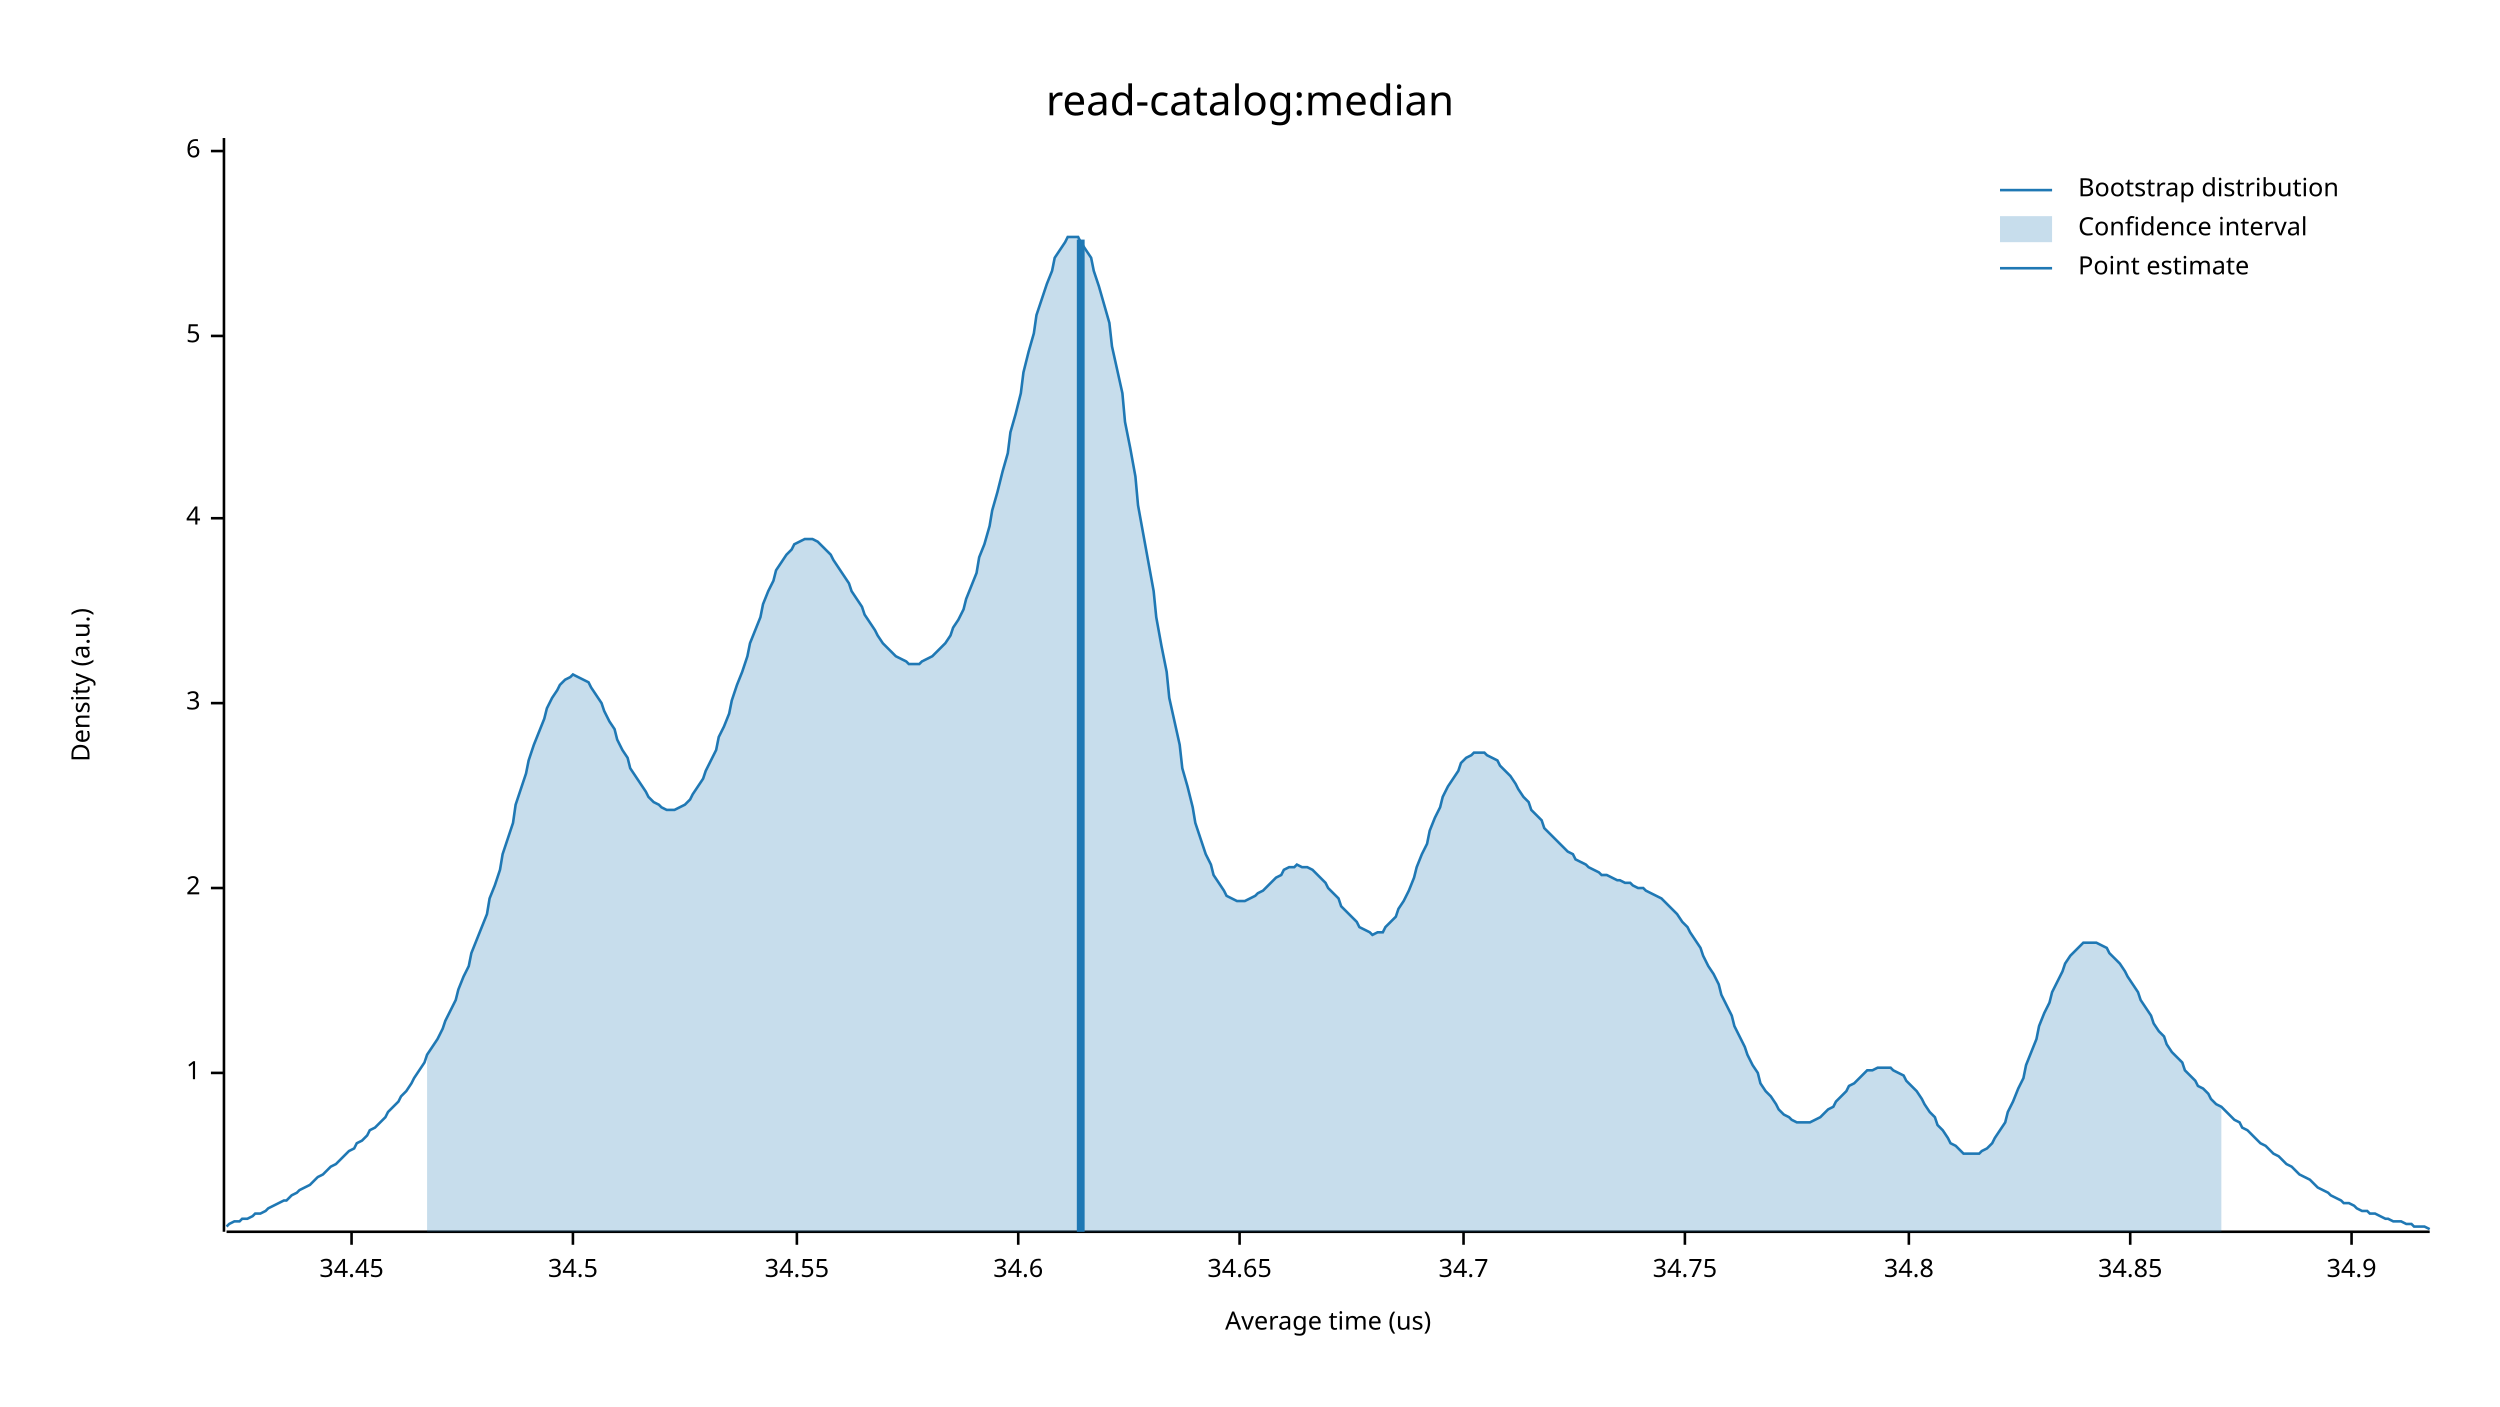
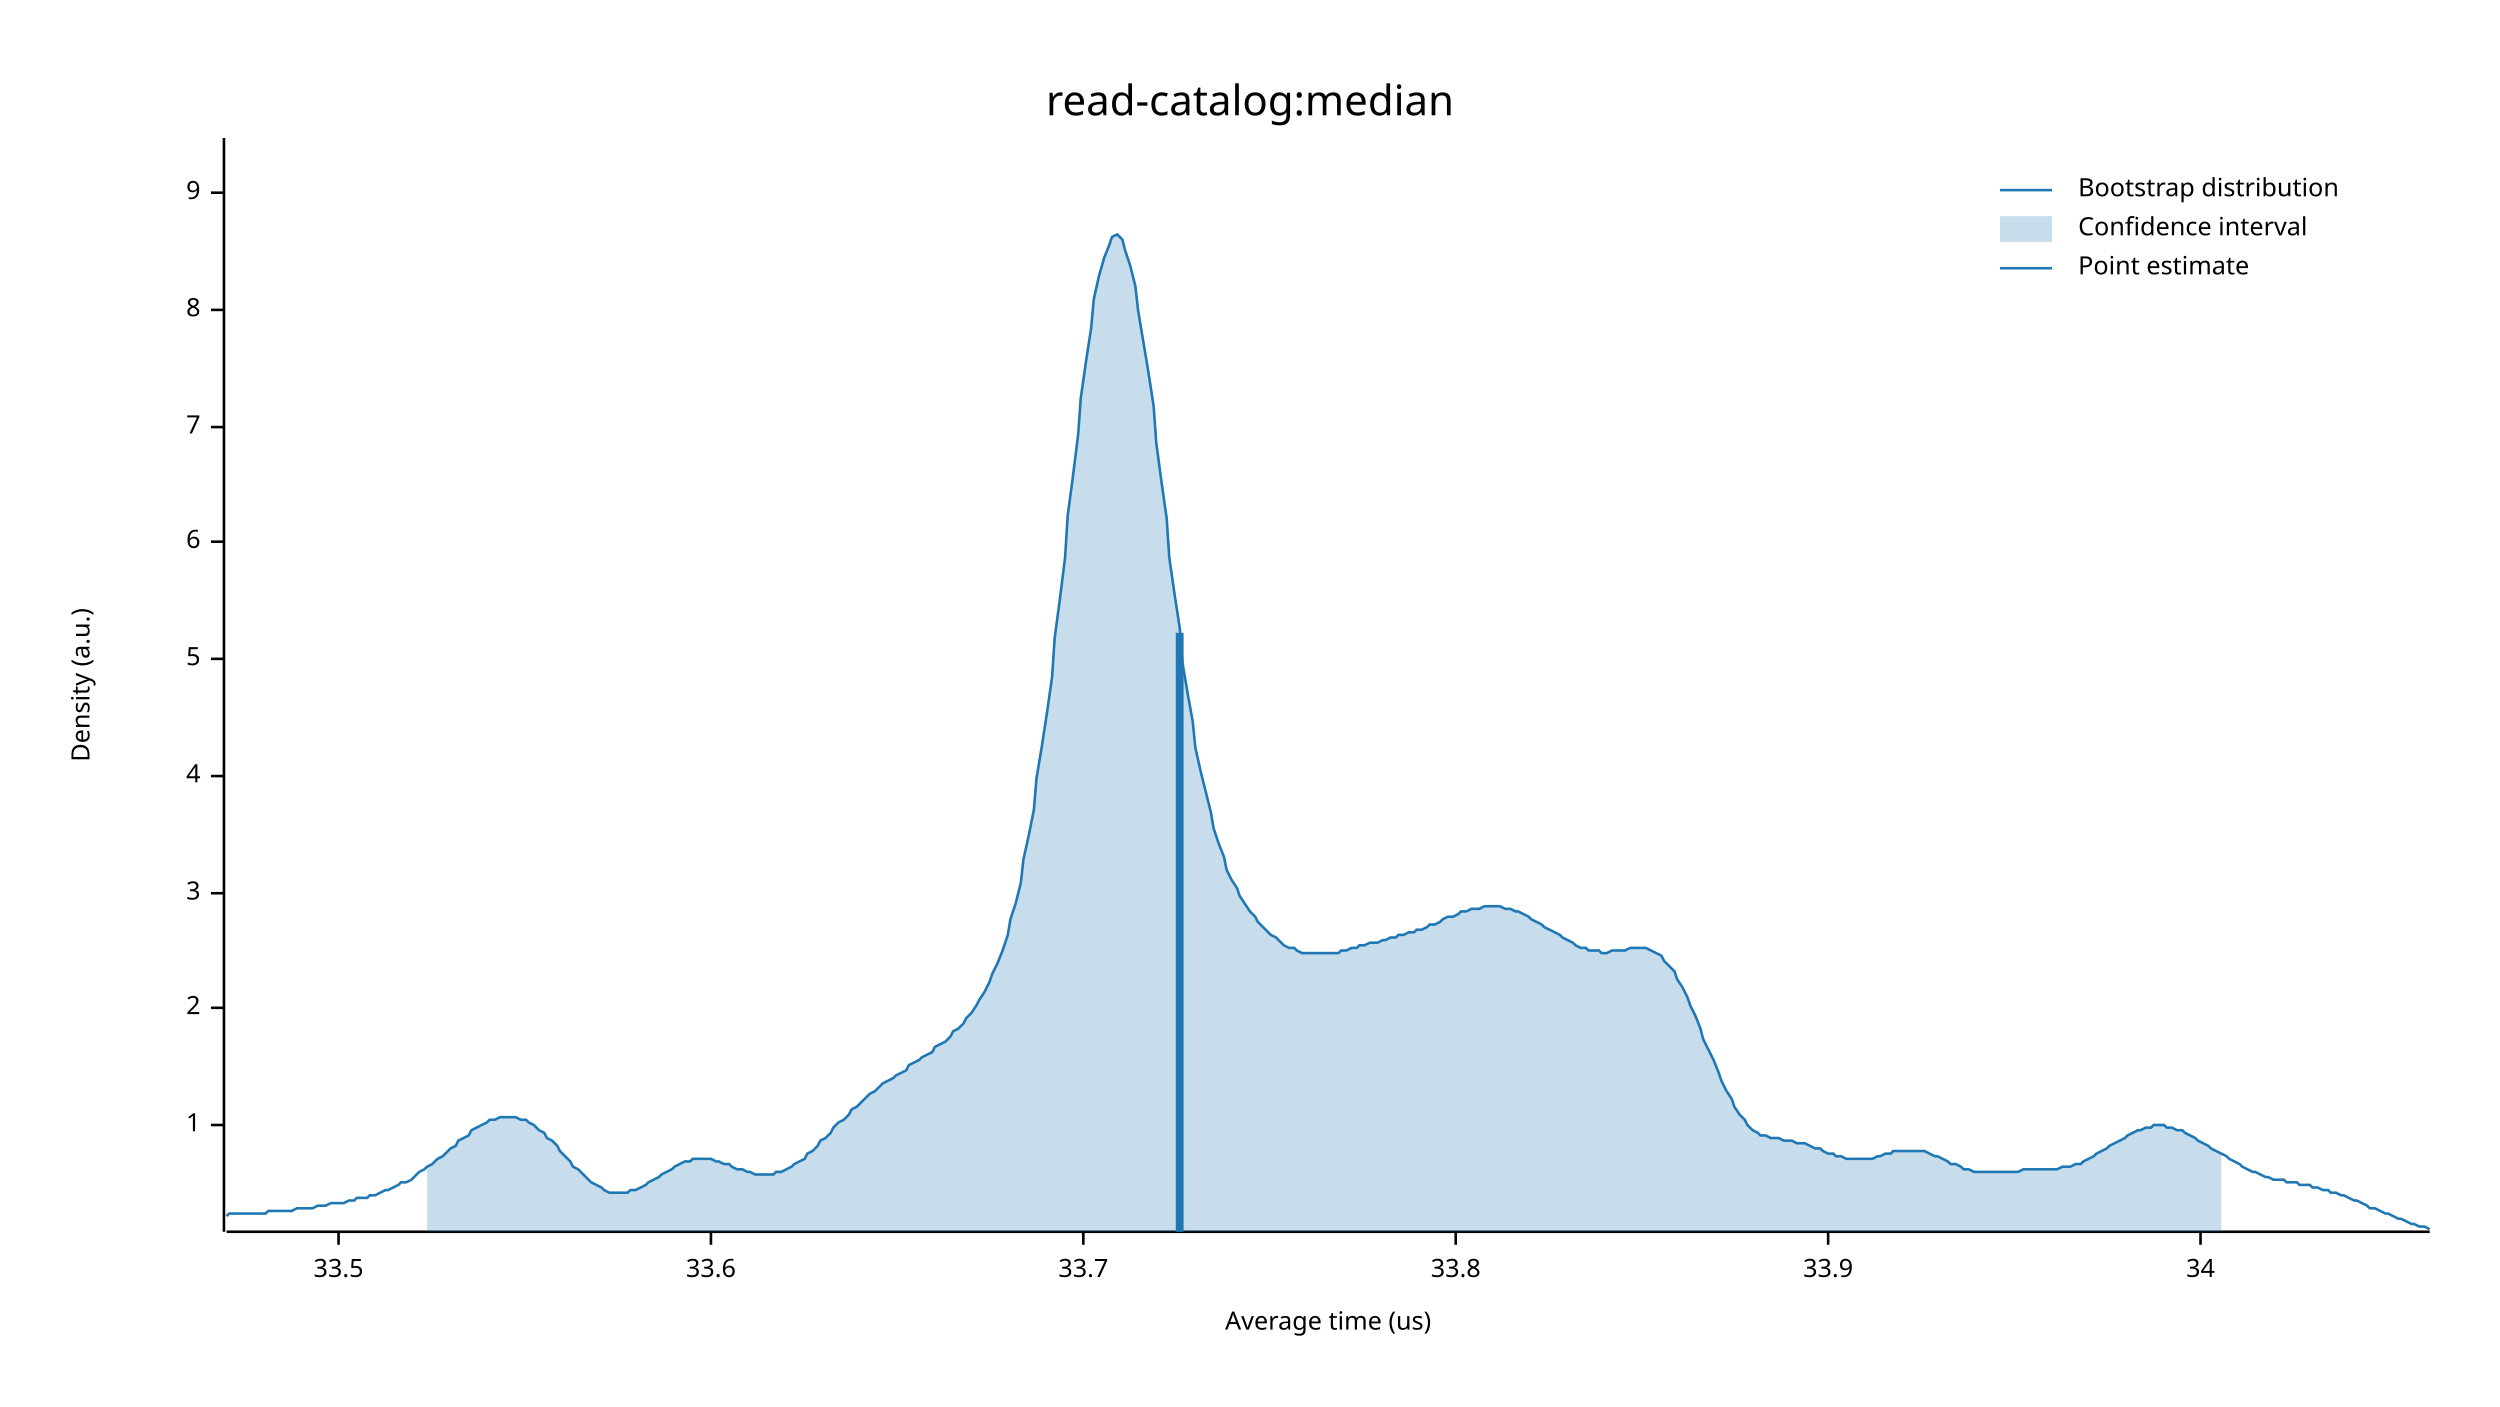
<svg xmlns="http://www.w3.org/2000/svg" width="960" height="540" viewBox="0 0 960 540">
  <text x="480" y="32" dy="0.76em" text-anchor="middle" font-family="sans-serif" font-size="16.129" opacity="1" fill="#000000">
read-catalog:median
</text>
  <text x="27" y="263" dy="0.76em" text-anchor="middle" font-family="sans-serif" font-size="9.677" opacity="1" fill="#000000" transform="rotate(270, 27, 263)">
Density (a.u.)
</text>
  <text x="510" y="513" dy="-0.5ex" text-anchor="middle" font-family="sans-serif" font-size="9.677" opacity="1" fill="#000000">
Average time (us)
</text>
  <polyline fill="none" opacity="1" stroke="#000000" stroke-width="1" points="86,53 86,473 " />
-   <text x="77" y="412" dy="0.5ex" text-anchor="end" font-family="sans-serif" font-size="9.677" opacity="1" fill="#000000">
+   <text x="77" y="432" dy="0.5ex" text-anchor="end" font-family="sans-serif" font-size="9.677" opacity="1" fill="#000000">
1
</text>
-   <polyline fill="none" opacity="1" stroke="#000000" stroke-width="1" points="81,412 86,412 " />
-   <text x="77" y="341" dy="0.5ex" text-anchor="end" font-family="sans-serif" font-size="9.677" opacity="1" fill="#000000">
+   <polyline fill="none" opacity="1" stroke="#000000" stroke-width="1" points="81,432 86,432 " />
+   <text x="77" y="387" dy="0.5ex" text-anchor="end" font-family="sans-serif" font-size="9.677" opacity="1" fill="#000000">
2
</text>
-   <polyline fill="none" opacity="1" stroke="#000000" stroke-width="1" points="81,341 86,341 " />
-   <text x="77" y="270" dy="0.5ex" text-anchor="end" font-family="sans-serif" font-size="9.677" opacity="1" fill="#000000">
+   <polyline fill="none" opacity="1" stroke="#000000" stroke-width="1" points="81,387 86,387 " />
+   <text x="77" y="343" dy="0.5ex" text-anchor="end" font-family="sans-serif" font-size="9.677" opacity="1" fill="#000000">
3
</text>
-   <polyline fill="none" opacity="1" stroke="#000000" stroke-width="1" points="81,270 86,270 " />
-   <text x="77" y="199" dy="0.5ex" text-anchor="end" font-family="sans-serif" font-size="9.677" opacity="1" fill="#000000">
+   <polyline fill="none" opacity="1" stroke="#000000" stroke-width="1" points="81,343 86,343 " />
+   <text x="77" y="298" dy="0.5ex" text-anchor="end" font-family="sans-serif" font-size="9.677" opacity="1" fill="#000000">
4
</text>
-   <polyline fill="none" opacity="1" stroke="#000000" stroke-width="1" points="81,199 86,199 " />
-   <text x="77" y="129" dy="0.5ex" text-anchor="end" font-family="sans-serif" font-size="9.677" opacity="1" fill="#000000">
+   <polyline fill="none" opacity="1" stroke="#000000" stroke-width="1" points="81,298 86,298 " />
+   <text x="77" y="253" dy="0.5ex" text-anchor="end" font-family="sans-serif" font-size="9.677" opacity="1" fill="#000000">
5
</text>
-   <polyline fill="none" opacity="1" stroke="#000000" stroke-width="1" points="81,129 86,129 " />
-   <text x="77" y="58" dy="0.5ex" text-anchor="end" font-family="sans-serif" font-size="9.677" opacity="1" fill="#000000">
+   <polyline fill="none" opacity="1" stroke="#000000" stroke-width="1" points="81,253 86,253 " />
+   <text x="77" y="208" dy="0.5ex" text-anchor="end" font-family="sans-serif" font-size="9.677" opacity="1" fill="#000000">
6
</text>
-   <polyline fill="none" opacity="1" stroke="#000000" stroke-width="1" points="81,58 86,58 " />
+   <polyline fill="none" opacity="1" stroke="#000000" stroke-width="1" points="81,208 86,208 " />
+   <text x="77" y="164" dy="0.5ex" text-anchor="end" font-family="sans-serif" font-size="9.677" opacity="1" fill="#000000">
+ 7
+ </text>
+   <polyline fill="none" opacity="1" stroke="#000000" stroke-width="1" points="81,164 86,164 " />
+   <text x="77" y="119" dy="0.5ex" text-anchor="end" font-family="sans-serif" font-size="9.677" opacity="1" fill="#000000">
+ 8
+ </text>
+   <polyline fill="none" opacity="1" stroke="#000000" stroke-width="1" points="81,119 86,119 " />
+   <text x="77" y="74" dy="0.5ex" text-anchor="end" font-family="sans-serif" font-size="9.677" opacity="1" fill="#000000">
+ 9
+ </text>
+   <polyline fill="none" opacity="1" stroke="#000000" stroke-width="1" points="81,74 86,74 " />
  <polyline fill="none" opacity="1" stroke="#000000" stroke-width="1" points="87,473 933,473 " />
-   <text x="135" y="483" dy="0.76em" text-anchor="middle" font-family="sans-serif" font-size="9.677" opacity="1" fill="#000000">
- 34.45
+   <text x="130" y="483" dy="0.76em" text-anchor="middle" font-family="sans-serif" font-size="9.677" opacity="1" fill="#000000">
+ 33.5
</text>
-   <polyline fill="none" opacity="1" stroke="#000000" stroke-width="1" points="135,473 135,478 " />
-   <text x="220" y="483" dy="0.76em" text-anchor="middle" font-family="sans-serif" font-size="9.677" opacity="1" fill="#000000">
- 34.5
+   <polyline fill="none" opacity="1" stroke="#000000" stroke-width="1" points="130,473 130,478 " />
+   <text x="273" y="483" dy="0.76em" text-anchor="middle" font-family="sans-serif" font-size="9.677" opacity="1" fill="#000000">
+ 33.6
</text>
-   <polyline fill="none" opacity="1" stroke="#000000" stroke-width="1" points="220,473 220,478 " />
-   <text x="306" y="483" dy="0.76em" text-anchor="middle" font-family="sans-serif" font-size="9.677" opacity="1" fill="#000000">
- 34.55
+   <polyline fill="none" opacity="1" stroke="#000000" stroke-width="1" points="273,473 273,478 " />
+   <text x="416" y="483" dy="0.76em" text-anchor="middle" font-family="sans-serif" font-size="9.677" opacity="1" fill="#000000">
+ 33.7
</text>
-   <polyline fill="none" opacity="1" stroke="#000000" stroke-width="1" points="306,473 306,478 " />
-   <text x="391" y="483" dy="0.76em" text-anchor="middle" font-family="sans-serif" font-size="9.677" opacity="1" fill="#000000">
- 34.6
+   <polyline fill="none" opacity="1" stroke="#000000" stroke-width="1" points="416,473 416,478 " />
+   <text x="559" y="483" dy="0.76em" text-anchor="middle" font-family="sans-serif" font-size="9.677" opacity="1" fill="#000000">
+ 33.8
</text>
-   <polyline fill="none" opacity="1" stroke="#000000" stroke-width="1" points="391,473 391,478 " />
-   <text x="476" y="483" dy="0.76em" text-anchor="middle" font-family="sans-serif" font-size="9.677" opacity="1" fill="#000000">
- 34.65
+   <polyline fill="none" opacity="1" stroke="#000000" stroke-width="1" points="559,473 559,478 " />
+   <text x="702" y="483" dy="0.76em" text-anchor="middle" font-family="sans-serif" font-size="9.677" opacity="1" fill="#000000">
+ 33.9
</text>
-   <polyline fill="none" opacity="1" stroke="#000000" stroke-width="1" points="476,473 476,478 " />
-   <text x="562" y="483" dy="0.76em" text-anchor="middle" font-family="sans-serif" font-size="9.677" opacity="1" fill="#000000">
- 34.7
+   <polyline fill="none" opacity="1" stroke="#000000" stroke-width="1" points="702,473 702,478 " />
+   <text x="845" y="483" dy="0.76em" text-anchor="middle" font-family="sans-serif" font-size="9.677" opacity="1" fill="#000000">
+ 34
</text>
-   <polyline fill="none" opacity="1" stroke="#000000" stroke-width="1" points="562,473 562,478 " />
-   <text x="647" y="483" dy="0.76em" text-anchor="middle" font-family="sans-serif" font-size="9.677" opacity="1" fill="#000000">
- 34.75
- </text>
-   <polyline fill="none" opacity="1" stroke="#000000" stroke-width="1" points="647,473 647,478 " />
-   <text x="733" y="483" dy="0.76em" text-anchor="middle" font-family="sans-serif" font-size="9.677" opacity="1" fill="#000000">
- 34.8
- </text>
-   <polyline fill="none" opacity="1" stroke="#000000" stroke-width="1" points="733,473 733,478 " />
-   <text x="818" y="483" dy="0.76em" text-anchor="middle" font-family="sans-serif" font-size="9.677" opacity="1" fill="#000000">
- 34.85
- </text>
-   <polyline fill="none" opacity="1" stroke="#000000" stroke-width="1" points="818,473 818,478 " />
-   <text x="903" y="483" dy="0.76em" text-anchor="middle" font-family="sans-serif" font-size="9.677" opacity="1" fill="#000000">
- 34.9
- </text>
-   <polyline fill="none" opacity="1" stroke="#000000" stroke-width="1" points="903,473 903,478 " />
-   <polyline fill="none" opacity="1" stroke="#1F78B4" stroke-width="1" points="87,471 88,470 90,469 92,469 93,468 95,468 97,467 98,466 100,466 102,465 103,464 105,463 107,462 109,461 110,461 112,459 114,458 115,457 117,456 119,455 120,454 122,452 124,451 125,450 127,448 129,447 131,445 132,444 134,442 136,441 137,439 139,438 141,436 142,434 144,433 146,431 148,429 149,427 151,425 153,423 154,421 156,419 158,416 159,414 161,411 163,408 164,405 166,402 168,399 170,395 171,392 173,388 175,384 176,380 178,375 180,371 181,366 183,361 185,356 187,351 188,345 190,340 192,334 193,328 195,322 197,316 198,309 200,303 202,297 203,292 205,286 207,281 209,276 210,272 212,268 214,265 215,263 217,261 219,260 220,259 222,260 224,261 226,262 227,264 229,267 231,270 232,273 234,277 236,280 237,284 239,288 241,291 242,295 244,298 246,301 248,304 249,306 251,308 253,309 254,310 256,311 258,311 259,311 261,310 263,309 265,307 266,305 268,302 270,299 271,296 273,292 275,288 276,283 278,279 280,274 281,269 283,263 285,258 287,252 288,247 290,242 292,237 293,232 295,227 297,223 298,219 300,216 302,213 304,211 305,209 307,208 309,207 310,207 312,207 314,208 315,209 317,211 319,213 320,215 322,218 324,221 326,224 327,227 329,230 331,233 332,236 334,239 336,242 337,244 339,247 341,249 343,251 344,252 346,253 348,254 349,255 351,255 353,255 354,254 356,253 358,252 359,251 361,249 363,247 365,244 366,241 368,238 370,234 371,230 373,225 375,220 376,214 378,209 380,202 381,196 383,189 385,181 387,174 388,166 390,159 392,151 393,143 395,135 397,128 398,121 400,115 402,109 404,104 405,99 407,96 409,93 410,91 412,91 414,91 415,93 417,96 419,99 420,104 422,110 424,117 426,124 427,133 429,142 431,151 432,162 434,172 436,183 437,194 439,205 441,216 443,227 444,237 446,248 448,258 449,268 451,277 453,286 454,295 456,302 458,310 459,316 461,322 463,328 465,332 466,336 468,339 470,342 471,344 473,345 475,346 476,346 478,346 480,345 482,344 483,343 485,342 487,340 488,339 490,337 492,336 493,334 495,333 497,333 498,332 500,333 502,333 504,334 505,335 507,337 509,339 510,341 512,343 514,345 515,348 517,350 519,352 521,354 522,356 524,357 526,358 527,359 529,358 531,358 532,356 534,354 536,352 537,349 539,346 541,342 543,337 544,333 546,328 548,324 549,319 551,314 553,310 554,306 556,302 558,299 560,296 561,293 563,291 565,290 566,289 568,289 570,289 571,290 573,291 575,292 576,294 578,296 580,298 582,301 583,303 585,306 587,308 588,311 590,313 592,315 593,318 595,320 597,322 599,324 600,325 602,327 604,328 605,330 607,331 609,332 610,333 612,334 614,335 615,336 617,336 619,337 621,338 622,338 624,339 626,339 627,340 629,341 631,341 632,342 634,343 636,344 638,345 639,346 641,348 643,350 644,351 646,354 648,356 649,358 651,361 653,364 654,367 656,371 658,374 660,378 661,382 663,386 665,390 666,394 668,398 670,402 671,405 673,409 675,412 676,416 678,419 680,421 682,424 683,426 685,428 687,429 688,430 690,431 692,431 693,431 695,431 697,430 699,429 700,428 702,426 704,425 705,423 707,421 709,419 710,417 712,416 714,414 715,413 717,411 719,411 721,410 722,410 724,410 726,410 727,411 729,412 731,413 732,415 734,417 736,419 738,422 739,424 741,427 743,429 744,432 746,434 748,437 749,439 751,440 753,442 754,443 756,443 758,443 760,443 761,442 763,441 765,439 766,437 768,434 770,431 771,427 773,423 775,418 777,414 778,409 780,404 782,399 783,394 785,389 787,385 788,381 790,377 792,373 793,370 795,367 797,365 799,363 800,362 802,362 804,362 805,362 807,363 809,364 810,366 812,368 814,370 816,373 817,375 819,378 821,381 822,384 824,387 826,390 827,393 829,396 831,398 832,401 834,404 836,406 838,408 839,411 841,413 843,415 844,417 846,418 848,420 849,422 851,424 853,425 855,427 856,428 858,430 860,431 861,433 863,434 865,436 866,437 868,439 870,440 871,441 873,443 875,444 877,446 878,447 880,448 882,450 883,451 885,452 887,453 888,454 890,456 892,457 894,458 895,459 897,460 899,461 900,462 902,462 904,463 905,464 907,465 909,465 910,466 912,466 914,467 916,468 917,468 919,469 921,469 922,469 924,470 926,470 927,471 929,471 931,471 933,472 " />
-   <polygon opacity="0.25" fill="#1F78B4" points="164,405 166,402 168,399 170,395 171,392 173,388 175,384 176,380 178,375 180,371 181,366 183,361 185,356 187,351 188,345 190,340 192,334 193,328 195,322 197,316 198,309 200,303 202,297 203,292 205,286 207,281 209,276 210,272 212,268 214,265 215,263 217,261 219,260 220,259 222,260 224,261 226,262 227,264 229,267 231,270 232,273 234,277 236,280 237,284 239,288 241,291 242,295 244,298 246,301 248,304 249,306 251,308 253,309 254,310 256,311 258,311 259,311 261,310 263,309 265,307 266,305 268,302 270,299 271,296 273,292 275,288 276,283 278,279 280,274 281,269 283,263 285,258 287,252 288,247 290,242 292,237 293,232 295,227 297,223 298,219 300,216 302,213 304,211 305,209 307,208 309,207 310,207 312,207 314,208 315,209 317,211 319,213 320,215 322,218 324,221 326,224 327,227 329,230 331,233 332,236 334,239 336,242 337,244 339,247 341,249 343,251 344,252 346,253 348,254 349,255 351,255 353,255 354,254 356,253 358,252 359,251 361,249 363,247 365,244 366,241 368,238 370,234 371,230 373,225 375,220 376,214 378,209 380,202 381,196 383,189 385,181 387,174 388,166 390,159 392,151 393,143 395,135 397,128 398,121 400,115 402,109 404,104 405,99 407,96 409,93 410,91 412,91 414,91 415,93 417,96 419,99 420,104 422,110 424,117 426,124 427,133 429,142 431,151 432,162 434,172 436,183 437,194 439,205 441,216 443,227 444,237 446,248 448,258 449,268 451,277 453,286 454,295 456,302 458,310 459,316 461,322 463,328 465,332 466,336 468,339 470,342 471,344 473,345 475,346 476,346 478,346 480,345 482,344 483,343 485,342 487,340 488,339 490,337 492,336 493,334 495,333 497,333 498,332 500,333 502,333 504,334 505,335 507,337 509,339 510,341 512,343 514,345 515,348 517,350 519,352 521,354 522,356 524,357 526,358 527,359 529,358 531,358 532,356 534,354 536,352 537,349 539,346 541,342 543,337 544,333 546,328 548,324 549,319 551,314 553,310 554,306 556,302 558,299 560,296 561,293 563,291 565,290 566,289 568,289 570,289 571,290 573,291 575,292 576,294 578,296 580,298 582,301 583,303 585,306 587,308 588,311 590,313 592,315 593,318 595,320 597,322 599,324 600,325 602,327 604,328 605,330 607,331 609,332 610,333 612,334 614,335 615,336 617,336 619,337 621,338 622,338 624,339 626,339 627,340 629,341 631,341 632,342 634,343 636,344 638,345 639,346 641,348 643,350 644,351 646,354 648,356 649,358 651,361 653,364 654,367 656,371 658,374 660,378 661,382 663,386 665,390 666,394 668,398 670,402 671,405 673,409 675,412 676,416 678,419 680,421 682,424 683,426 685,428 687,429 688,430 690,431 692,431 693,431 695,431 697,430 699,429 700,428 702,426 704,425 705,423 707,421 709,419 710,417 712,416 714,414 715,413 717,411 719,411 721,410 722,410 724,410 726,410 727,411 729,412 731,413 732,415 734,417 736,419 738,422 739,424 741,427 743,429 744,432 746,434 748,437 749,439 751,440 753,442 754,443 756,443 758,443 760,443 761,442 763,441 765,439 766,437 768,434 770,431 771,427 773,423 775,418 777,414 778,409 780,404 782,399 783,394 785,389 787,385 788,381 790,377 792,373 793,370 795,367 797,365 799,363 800,362 802,362 804,362 805,362 807,363 809,364 810,366 812,368 814,370 816,373 817,375 819,378 821,381 822,384 824,387 826,390 827,393 829,396 831,398 832,401 834,404 836,406 838,408 839,411 841,413 843,415 844,417 846,418 848,420 849,422 851,424 853,425 853,473 164,473 " />
-   <polyline fill="none" opacity="1" stroke="#1F78B4" stroke-width="3" points="415,473 415,92 " />
+   <polyline fill="none" opacity="1" stroke="#000000" stroke-width="1" points="845,473 845,478 " />
+   <polyline fill="none" opacity="1" stroke="#1F78B4" stroke-width="1" points="87,467 88,466 90,466 92,466 93,466 95,466 97,466 98,466 100,466 102,466 103,465 105,465 107,465 109,465 110,465 112,465 114,464 115,464 117,464 119,464 120,464 122,463 124,463 125,463 127,462 129,462 131,462 132,462 134,461 136,461 137,460 139,460 141,460 142,459 144,459 146,458 148,457 149,457 151,456 153,455 154,454 156,454 158,453 159,452 161,450 163,449 164,448 166,447 168,445 170,444 171,443 173,441 175,440 176,438 178,437 180,436 181,434 183,433 185,432 187,431 188,430 190,430 192,429 193,429 195,429 197,429 198,429 200,430 202,430 203,431 205,432 207,434 209,435 210,437 212,438 214,440 215,442 217,444 219,446 220,448 222,449 224,451 226,453 227,454 229,455 231,456 232,457 234,458 236,458 237,458 239,458 241,458 242,457 244,457 246,456 248,455 249,454 251,453 253,452 254,451 256,450 258,449 259,448 261,447 263,446 265,446 266,445 268,445 270,445 271,445 273,445 275,446 276,446 278,447 280,447 281,448 283,449 285,449 287,450 288,450 290,451 292,451 293,451 295,451 297,451 298,450 300,450 302,449 304,448 305,447 307,446 309,445 310,443 312,442 314,440 315,438 317,437 319,435 320,433 322,431 324,430 326,428 327,426 329,425 331,423 332,422 334,420 336,419 337,418 339,416 341,415 343,414 344,413 346,412 348,411 349,409 351,408 353,407 354,406 356,405 358,404 359,402 361,401 363,400 365,398 366,396 368,395 370,393 371,391 373,389 375,386 376,384 378,381 380,377 381,374 383,370 385,365 387,359 388,353 390,347 392,339 393,330 395,321 397,311 398,299 400,287 402,274 404,260 405,245 407,230 409,214 410,198 412,183 414,167 415,153 417,139 419,126 420,115 422,106 424,99 426,94 427,91 429,90 431,92 432,96 434,102 436,110 437,119 439,131 441,143 443,156 444,170 446,185 448,199 449,214 451,228 453,241 454,254 456,266 458,277 459,287 461,296 463,304 465,312 466,318 468,324 470,329 471,334 473,338 475,341 476,344 478,347 480,350 482,352 483,354 485,356 487,358 488,359 490,360 492,362 493,363 495,364 497,364 498,365 500,366 502,366 504,366 505,366 507,366 509,366 510,366 512,366 514,366 515,365 517,365 519,364 521,364 522,363 524,363 526,362 527,362 529,362 531,361 532,361 534,360 536,360 537,359 539,359 541,358 543,358 544,357 546,357 548,356 549,355 551,355 553,354 554,353 556,352 558,352 560,351 561,350 563,350 565,349 566,349 568,349 570,348 571,348 573,348 575,348 576,348 578,349 580,349 582,350 583,350 585,351 587,352 588,353 590,354 592,355 593,356 595,357 597,358 599,359 600,360 602,361 604,362 605,363 607,364 609,364 610,365 612,365 614,365 615,366 617,366 619,365 621,365 622,365 624,365 626,364 627,364 629,364 631,364 632,364 634,365 636,366 638,367 639,369 641,371 643,373 644,376 646,379 648,383 649,386 651,390 653,395 654,399 656,403 658,407 660,412 661,415 663,419 665,422 666,425 668,428 670,430 671,432 673,434 675,435 676,436 678,436 680,437 682,437 683,437 685,438 687,438 688,438 690,439 692,439 693,439 695,440 697,441 699,441 700,442 702,443 704,443 705,444 707,444 709,445 710,445 712,445 714,445 715,445 717,445 719,445 721,444 722,444 724,443 726,443 727,442 729,442 731,442 732,442 734,442 736,442 738,442 739,442 741,443 743,444 744,444 746,445 748,446 749,447 751,447 753,448 754,449 756,449 758,450 760,450 761,450 763,450 765,450 766,450 768,450 770,450 771,450 773,450 775,450 777,449 778,449 780,449 782,449 783,449 785,449 787,449 788,449 790,449 792,448 793,448 795,448 797,447 799,447 800,446 802,445 804,444 805,443 807,442 809,441 810,440 812,439 814,438 816,437 817,436 819,435 821,434 822,434 824,433 826,433 827,432 829,432 831,432 832,433 834,433 836,434 838,434 839,435 841,436 843,437 844,438 846,439 848,440 849,441 851,442 853,443 855,444 856,445 858,446 860,447 861,448 863,449 865,450 866,450 868,451 870,452 871,452 873,453 875,453 877,453 878,454 880,454 882,454 883,455 885,455 887,455 888,456 890,456 892,457 894,457 895,458 897,458 899,459 900,459 902,460 904,461 905,461 907,462 909,463 910,464 912,464 914,465 916,466 917,466 919,467 921,468 922,468 924,469 926,470 927,470 929,471 931,471 933,472 " />
+   <polygon opacity="0.25" fill="#1F78B4" points="164,448 166,447 168,445 170,444 171,443 173,441 175,440 176,438 178,437 180,436 181,434 183,433 185,432 187,431 188,430 190,430 192,429 193,429 195,429 197,429 198,429 200,430 202,430 203,431 205,432 207,434 209,435 210,437 212,438 214,440 215,442 217,444 219,446 220,448 222,449 224,451 226,453 227,454 229,455 231,456 232,457 234,458 236,458 237,458 239,458 241,458 242,457 244,457 246,456 248,455 249,454 251,453 253,452 254,451 256,450 258,449 259,448 261,447 263,446 265,446 266,445 268,445 270,445 271,445 273,445 275,446 276,446 278,447 280,447 281,448 283,449 285,449 287,450 288,450 290,451 292,451 293,451 295,451 297,451 298,450 300,450 302,449 304,448 305,447 307,446 309,445 310,443 312,442 314,440 315,438 317,437 319,435 320,433 322,431 324,430 326,428 327,426 329,425 331,423 332,422 334,420 336,419 337,418 339,416 341,415 343,414 344,413 346,412 348,411 349,409 351,408 353,407 354,406 356,405 358,404 359,402 361,401 363,400 365,398 366,396 368,395 370,393 371,391 373,389 375,386 376,384 378,381 380,377 381,374 383,370 385,365 387,359 388,353 390,347 392,339 393,330 395,321 397,311 398,299 400,287 402,274 404,260 405,245 407,230 409,214 410,198 412,183 414,167 415,153 417,139 419,126 420,115 422,106 424,99 426,94 427,91 429,90 431,92 432,96 434,102 436,110 437,119 439,131 441,143 443,156 444,170 446,185 448,199 449,214 451,228 453,241 454,254 456,266 458,277 459,287 461,296 463,304 465,312 466,318 468,324 470,329 471,334 473,338 475,341 476,344 478,347 480,350 482,352 483,354 485,356 487,358 488,359 490,360 492,362 493,363 495,364 497,364 498,365 500,366 502,366 504,366 505,366 507,366 509,366 510,366 512,366 514,366 515,365 517,365 519,364 521,364 522,363 524,363 526,362 527,362 529,362 531,361 532,361 534,360 536,360 537,359 539,359 541,358 543,358 544,357 546,357 548,356 549,355 551,355 553,354 554,353 556,352 558,352 560,351 561,350 563,350 565,349 566,349 568,349 570,348 571,348 573,348 575,348 576,348 578,349 580,349 582,350 583,350 585,351 587,352 588,353 590,354 592,355 593,356 595,357 597,358 599,359 600,360 602,361 604,362 605,363 607,364 609,364 610,365 612,365 614,365 615,366 617,366 619,365 621,365 622,365 624,365 626,364 627,364 629,364 631,364 632,364 634,365 636,366 638,367 639,369 641,371 643,373 644,376 646,379 648,383 649,386 651,390 653,395 654,399 656,403 658,407 660,412 661,415 663,419 665,422 666,425 668,428 670,430 671,432 673,434 675,435 676,436 678,436 680,437 682,437 683,437 685,438 687,438 688,438 690,439 692,439 693,439 695,440 697,441 699,441 700,442 702,443 704,443 705,444 707,444 709,445 710,445 712,445 714,445 715,445 717,445 719,445 721,444 722,444 724,443 726,443 727,442 729,442 731,442 732,442 734,442 736,442 738,442 739,442 741,443 743,444 744,444 746,445 748,446 749,447 751,447 753,448 754,449 756,449 758,450 760,450 761,450 763,450 765,450 766,450 768,450 770,450 771,450 773,450 775,450 777,449 778,449 780,449 782,449 783,449 785,449 787,449 788,449 790,449 792,448 793,448 795,448 797,447 799,447 800,446 802,445 804,444 805,443 807,442 809,441 810,440 812,439 814,438 816,437 817,436 819,435 821,434 822,434 824,433 826,433 827,432 829,432 831,432 832,433 834,433 836,434 838,434 839,435 841,436 843,437 844,438 846,439 848,440 849,441 851,442 853,443 853,473 164,473 " />
+   <polyline fill="none" opacity="1" stroke="#1F78B4" stroke-width="3" points="453,473 453,243 " />
  <text x="798" y="68" dy="0.76em" text-anchor="start" font-family="sans-serif" font-size="9.677" opacity="1" fill="#000000">
Bootstrap distribution
</text>
  <text x="798" y="83" dy="0.76em" text-anchor="start" font-family="sans-serif" font-size="9.677" opacity="1" fill="#000000">
Confidence interval
</text>
  <text x="798" y="98" dy="0.76em" text-anchor="start" font-family="sans-serif" font-size="9.677" opacity="1" fill="#000000">
Point estimate
</text>
  <polyline fill="none" opacity="1" stroke="#1F78B4" stroke-width="1" points="768,73 788,73 " />
  <rect x="768" y="83" width="20" height="10" opacity="0.25" fill="#1F78B4" stroke="none" />
  <polyline fill="none" opacity="1" stroke="#1F78B4" stroke-width="1" points="768,103 788,103 " />
</svg>
